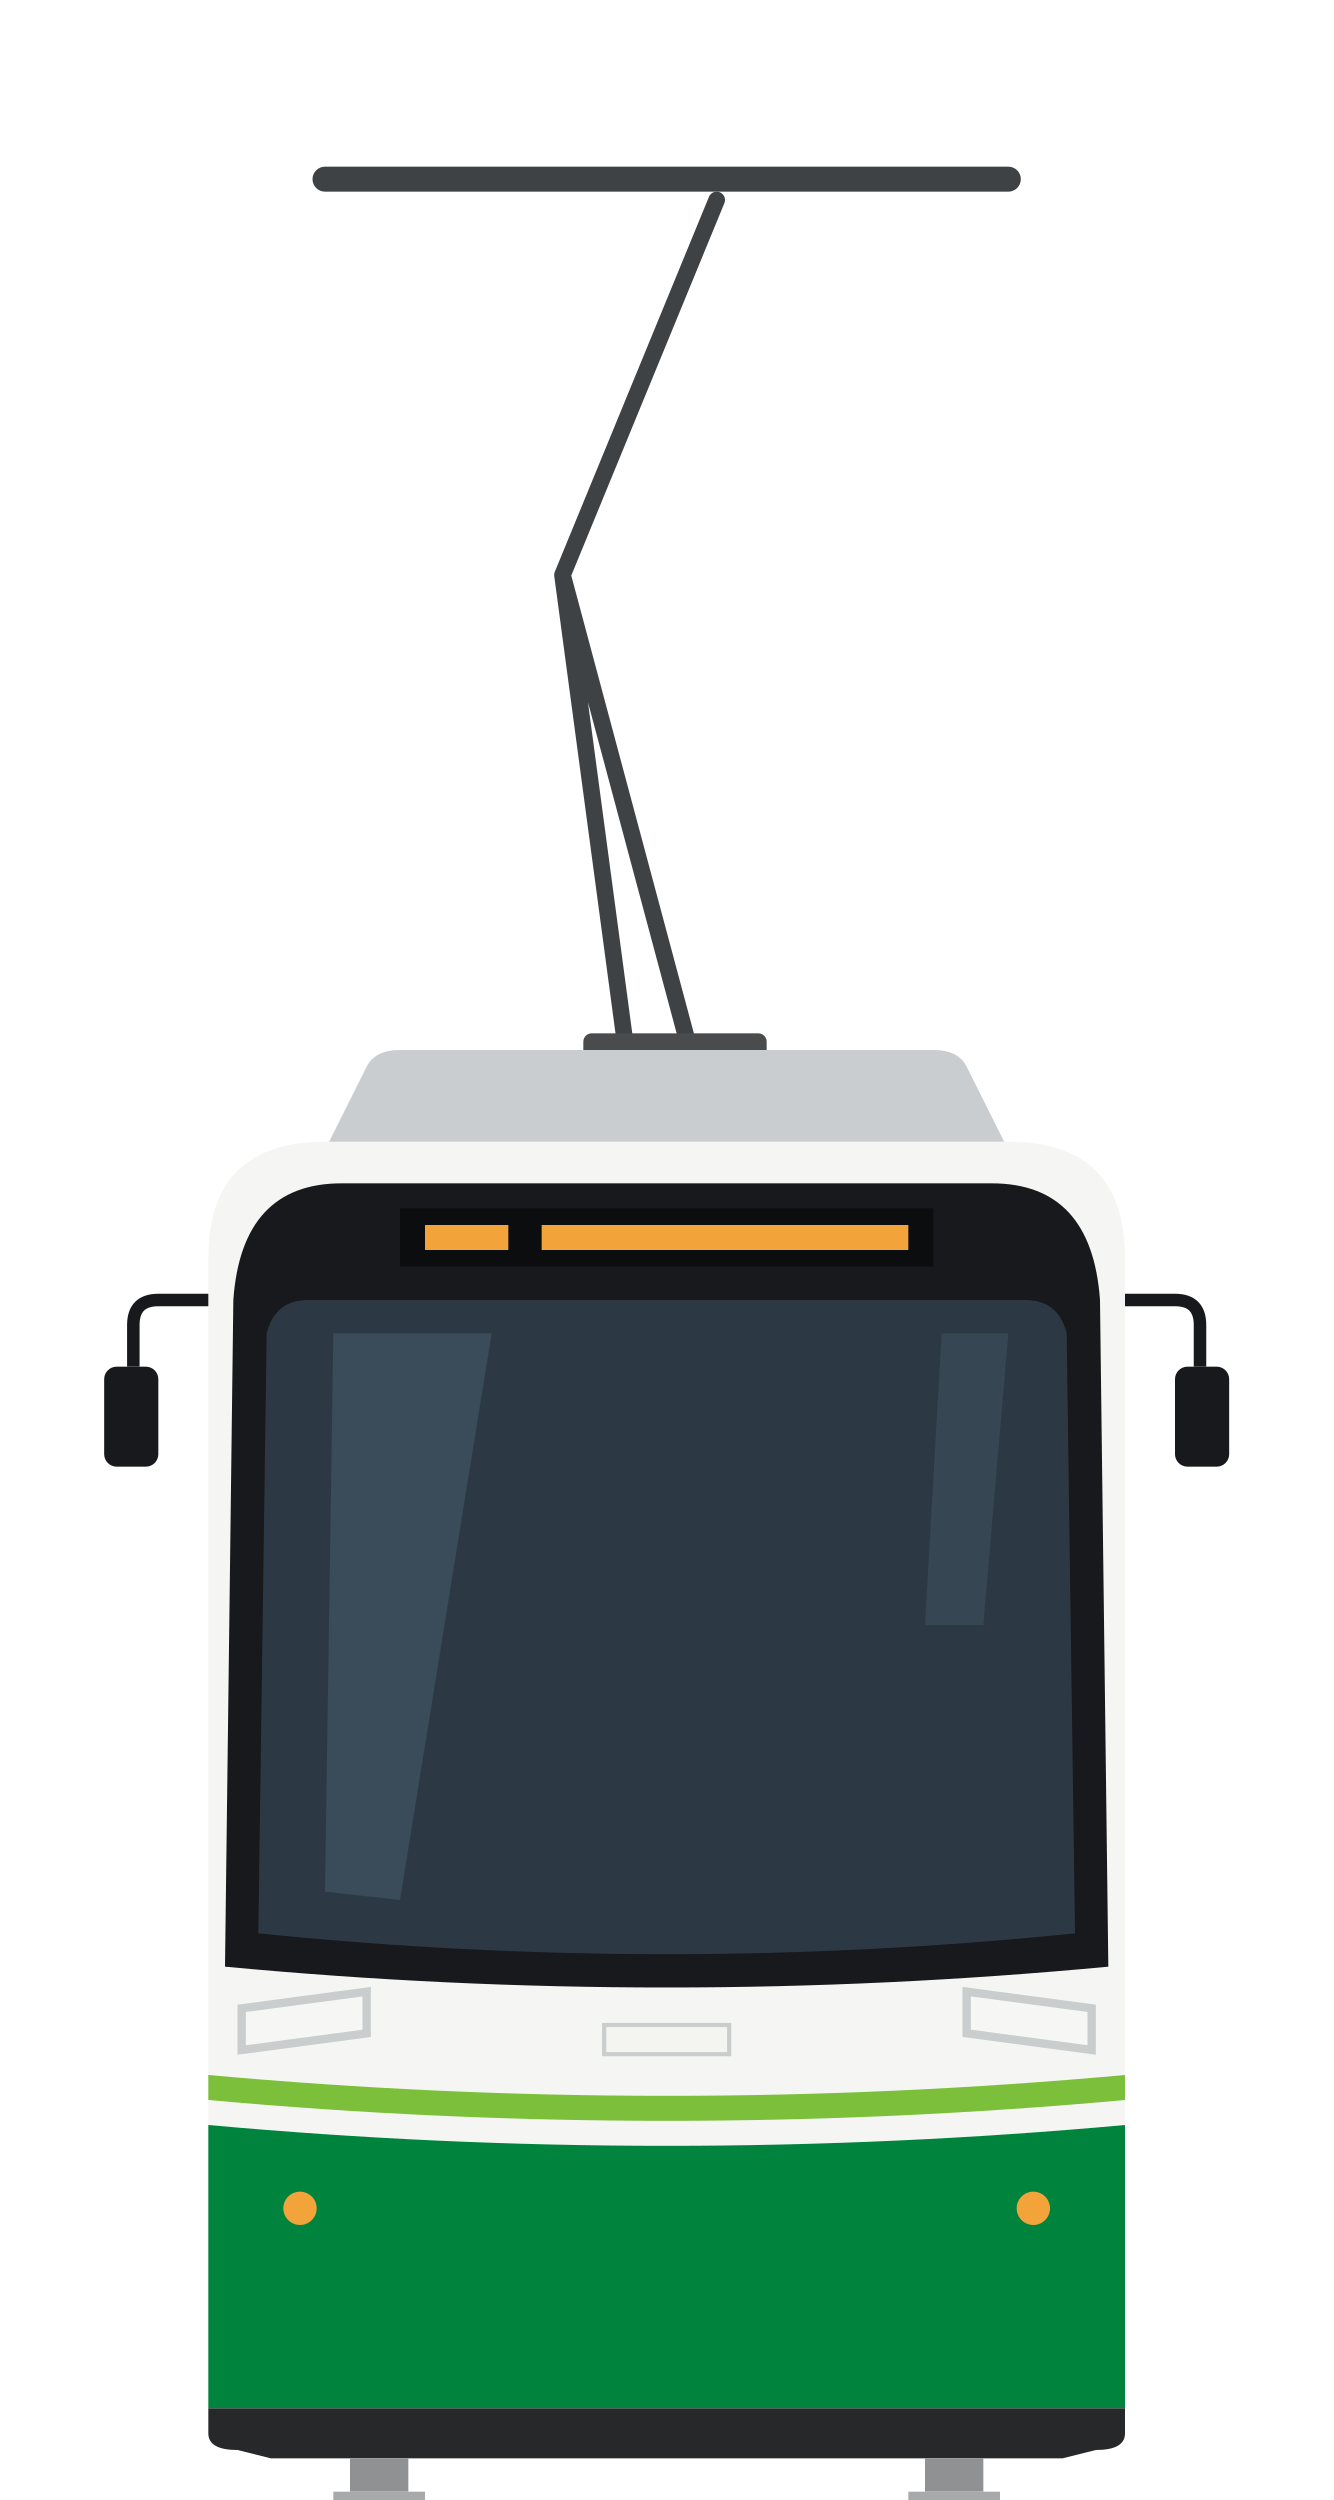
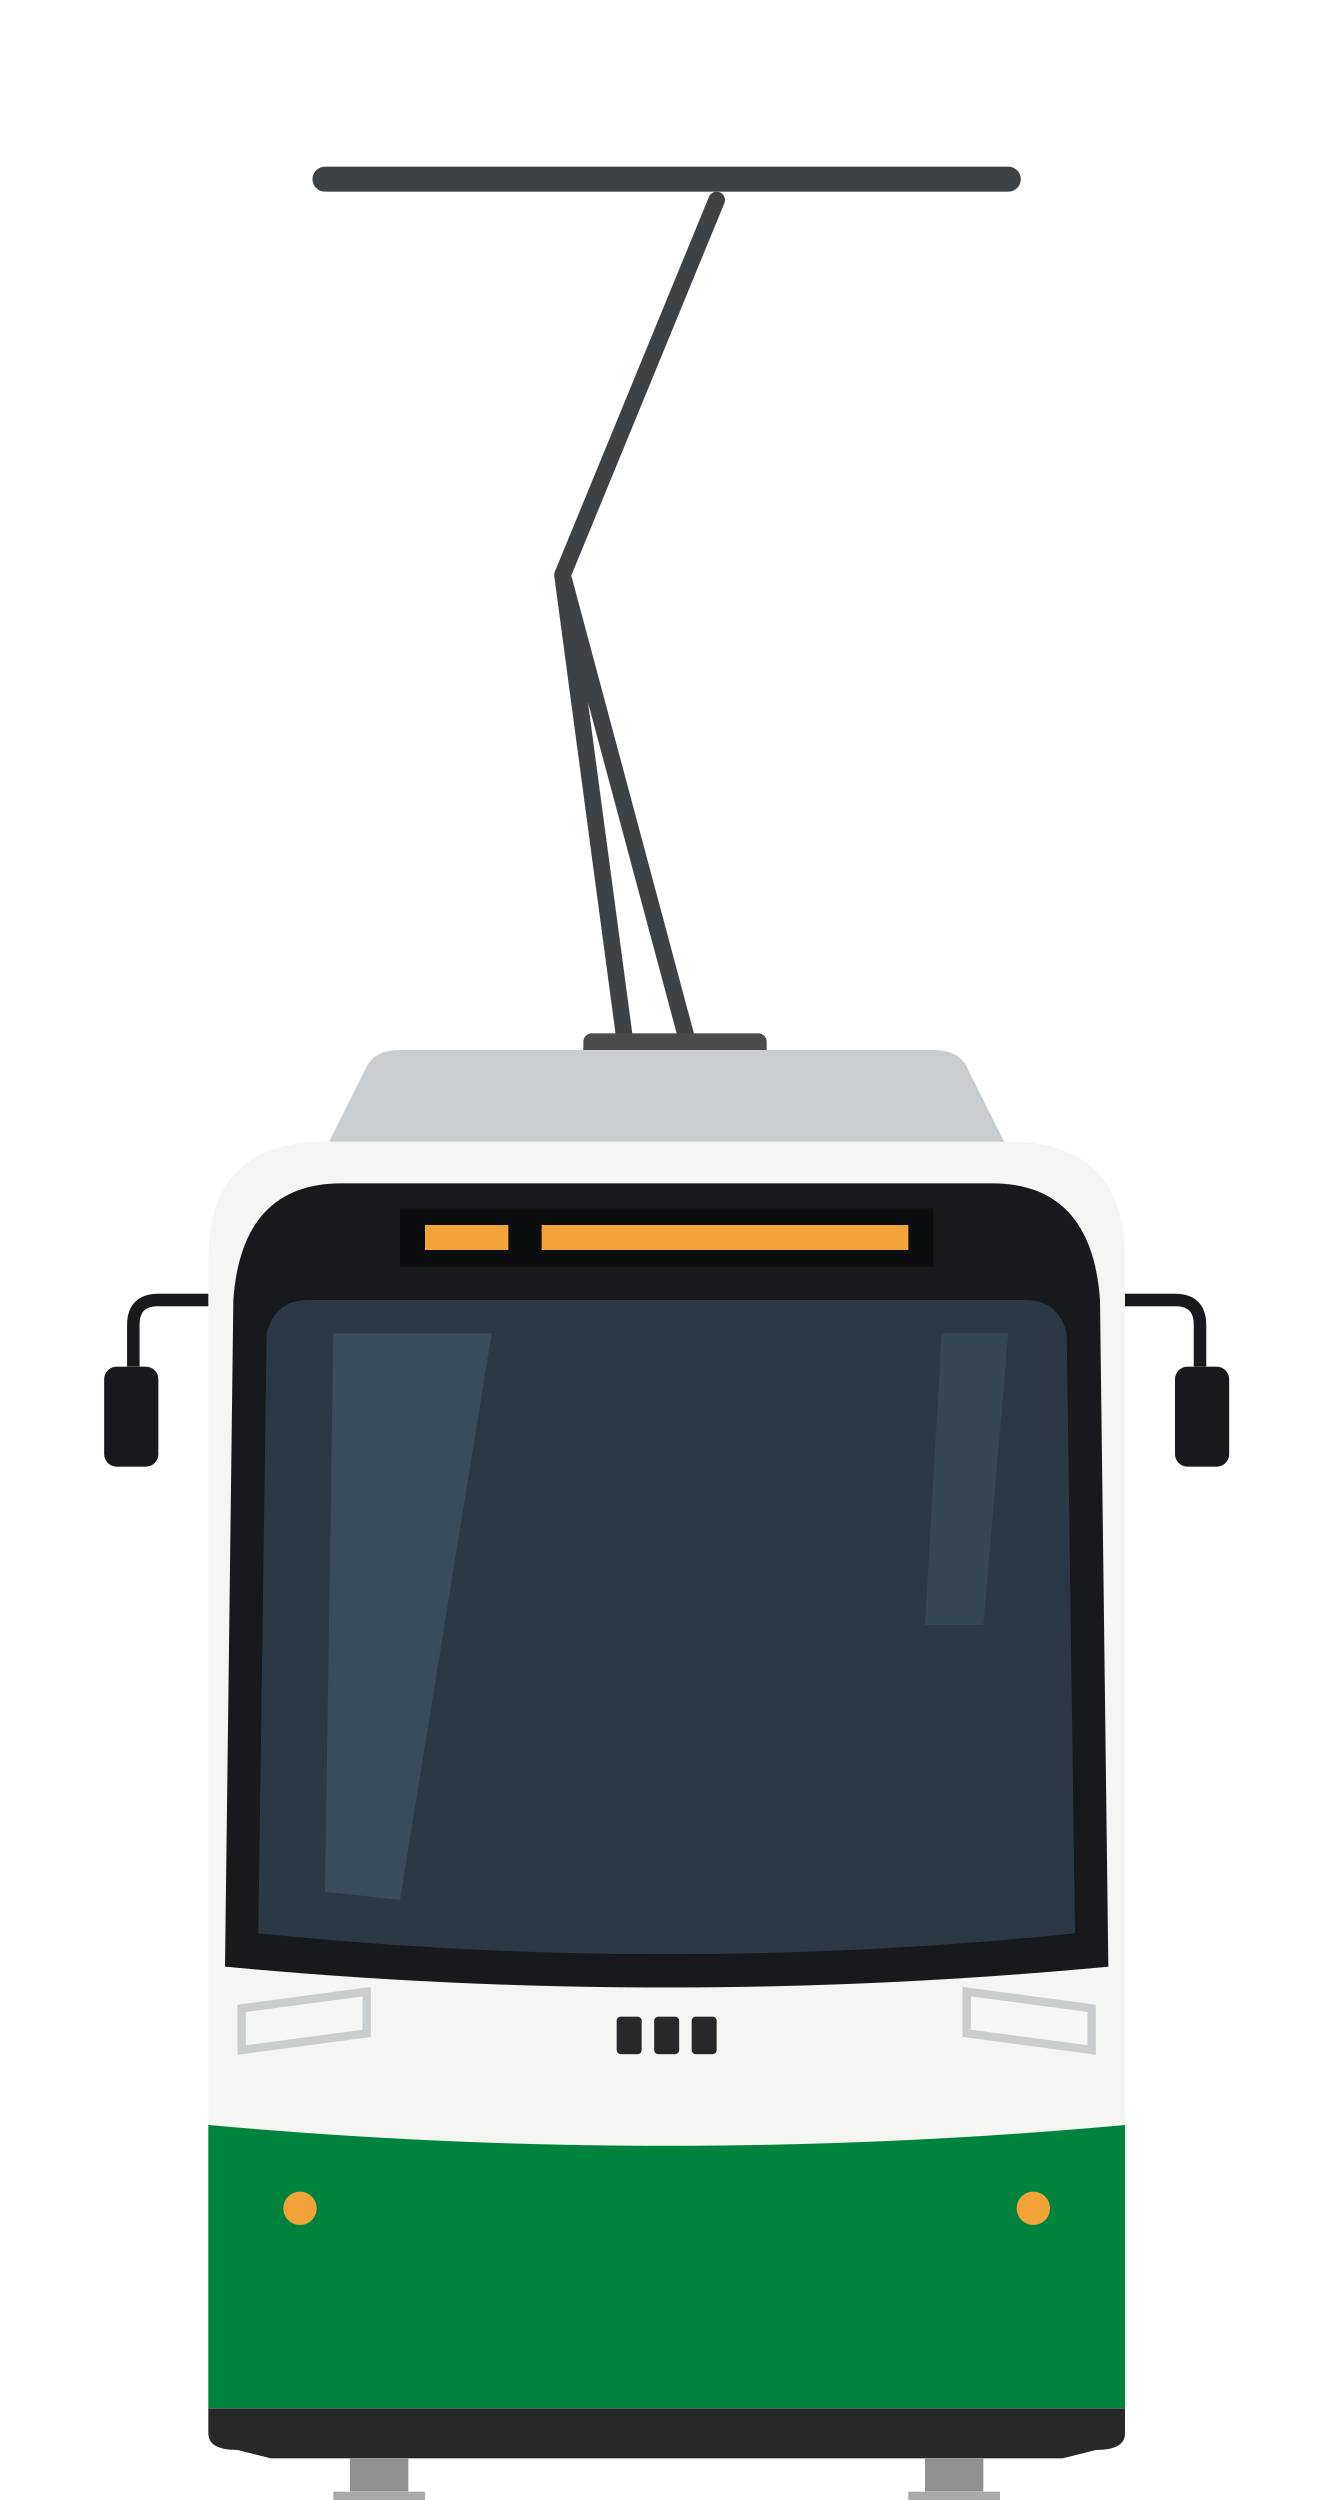
<svg xmlns="http://www.w3.org/2000/svg" viewBox="0 0 320 600">
  <g transform="translate(0,180)">
    <path d="M165 70 L135 -42 L172 -132 M150 70 L135 -42" stroke="#3f4245" stroke-width="4" fill="none" stroke-linecap="round" stroke-linejoin="round" />
    <rect x="75" y="-140" width="170" height="6" rx="3" fill="#3f4245" />
    <rect x="140" y="68" width="44" height="8" rx="2" fill="#4a4b4c" />
    <path d="M78 96 L88 76 Q90 72 96 72 H224 Q230 72 232 76 L242 96 Z" fill="#c9cdcf" />
    <path d="M50 398 V122 Q50 94 78 94 H242 Q270 94 270 122 V398 Z" fill="#f5f6f3" />
    <path d="M50 330 Q160 340 270 330 V398 H50 Z" fill="#00843d" />
-     <path d="M50 318 Q160 328 270 318 V324 Q160 334 50 324 Z" fill="#7bbf3a" />
    <path d="M56 132 Q58 104 82 104 H238 Q262 104 264 132 L266 292 Q160 302 54 292 Z" fill="#17191c" />
    <rect x="96" y="110" width="128" height="14" fill="#0c0d0e" />
    <rect x="102" y="114" width="20" height="6" fill="#f2a33a" />
    <rect x="130" y="114" width="88" height="6" fill="#f2a33a" />
    <path d="M64 140 Q66 132 74 132 H246 Q254 132 256 140 L258 284 Q160 294 62 284 Z" fill="#2c3944" />
    <path d="M80 140 L118 140 L96 276 L78 274 Z" fill="#46596a" opacity=".55" />
    <path d="M226 140 L242 140 L236 210 L222 210 Z" fill="#46596a" opacity=".4" />
    <path d="M58 312 L58 302 L88 298 L88 308 Z" fill="#f6f7f4" stroke="#c9cdcd" stroke-width="2" />
    <path d="M262 312 L262 302 L232 298 L232 308 Z" fill="#f6f7f4" stroke="#c9cdcd" stroke-width="2" />
    <circle cx="72" cy="350" r="4" fill="#f2a33a" />
    <circle cx="248" cy="350" r="4" fill="#f2a33a" />
-     <rect x="145" y="306" width="30" height="7" fill="#f4f4f1" stroke="#c9cdcd" stroke-width="1" />
+     <g fill="#26282a">
+       <rect x="148" y="304" width="6" height="9" rx="1" />
+       <rect x="157" y="304" width="6" height="9" rx="1" />
+       <rect x="166" y="304" width="6" height="9" rx="1" />
+     </g>
    <path d="M50 132 H38 Q32 132 32 138 V148" stroke="#17191c" stroke-width="3" fill="none" />
    <rect x="25" y="148" width="13" height="24" rx="3" fill="#17191c" />
    <path d="M270 132 H282 Q288 132 288 138 V148" stroke="#17191c" stroke-width="3" fill="none" />
    <rect x="282" y="148" width="13" height="24" rx="3" fill="#17191c" />
    <path d="M50 398 H270 V404 Q270 408 263 408 L255 410 H65 L57 408 Q50 408 50 404 Z" fill="#26282a" />
    <rect x="84" y="410" width="14" height="8" fill="#8f9193" />
    <rect x="222" y="410" width="14" height="8" fill="#8f9193" />
    <rect x="80" y="418" width="22" height="2" fill="#a7a9ab" />
    <rect x="218" y="418" width="22" height="2" fill="#a7a9ab" />
  </g>
</svg>
